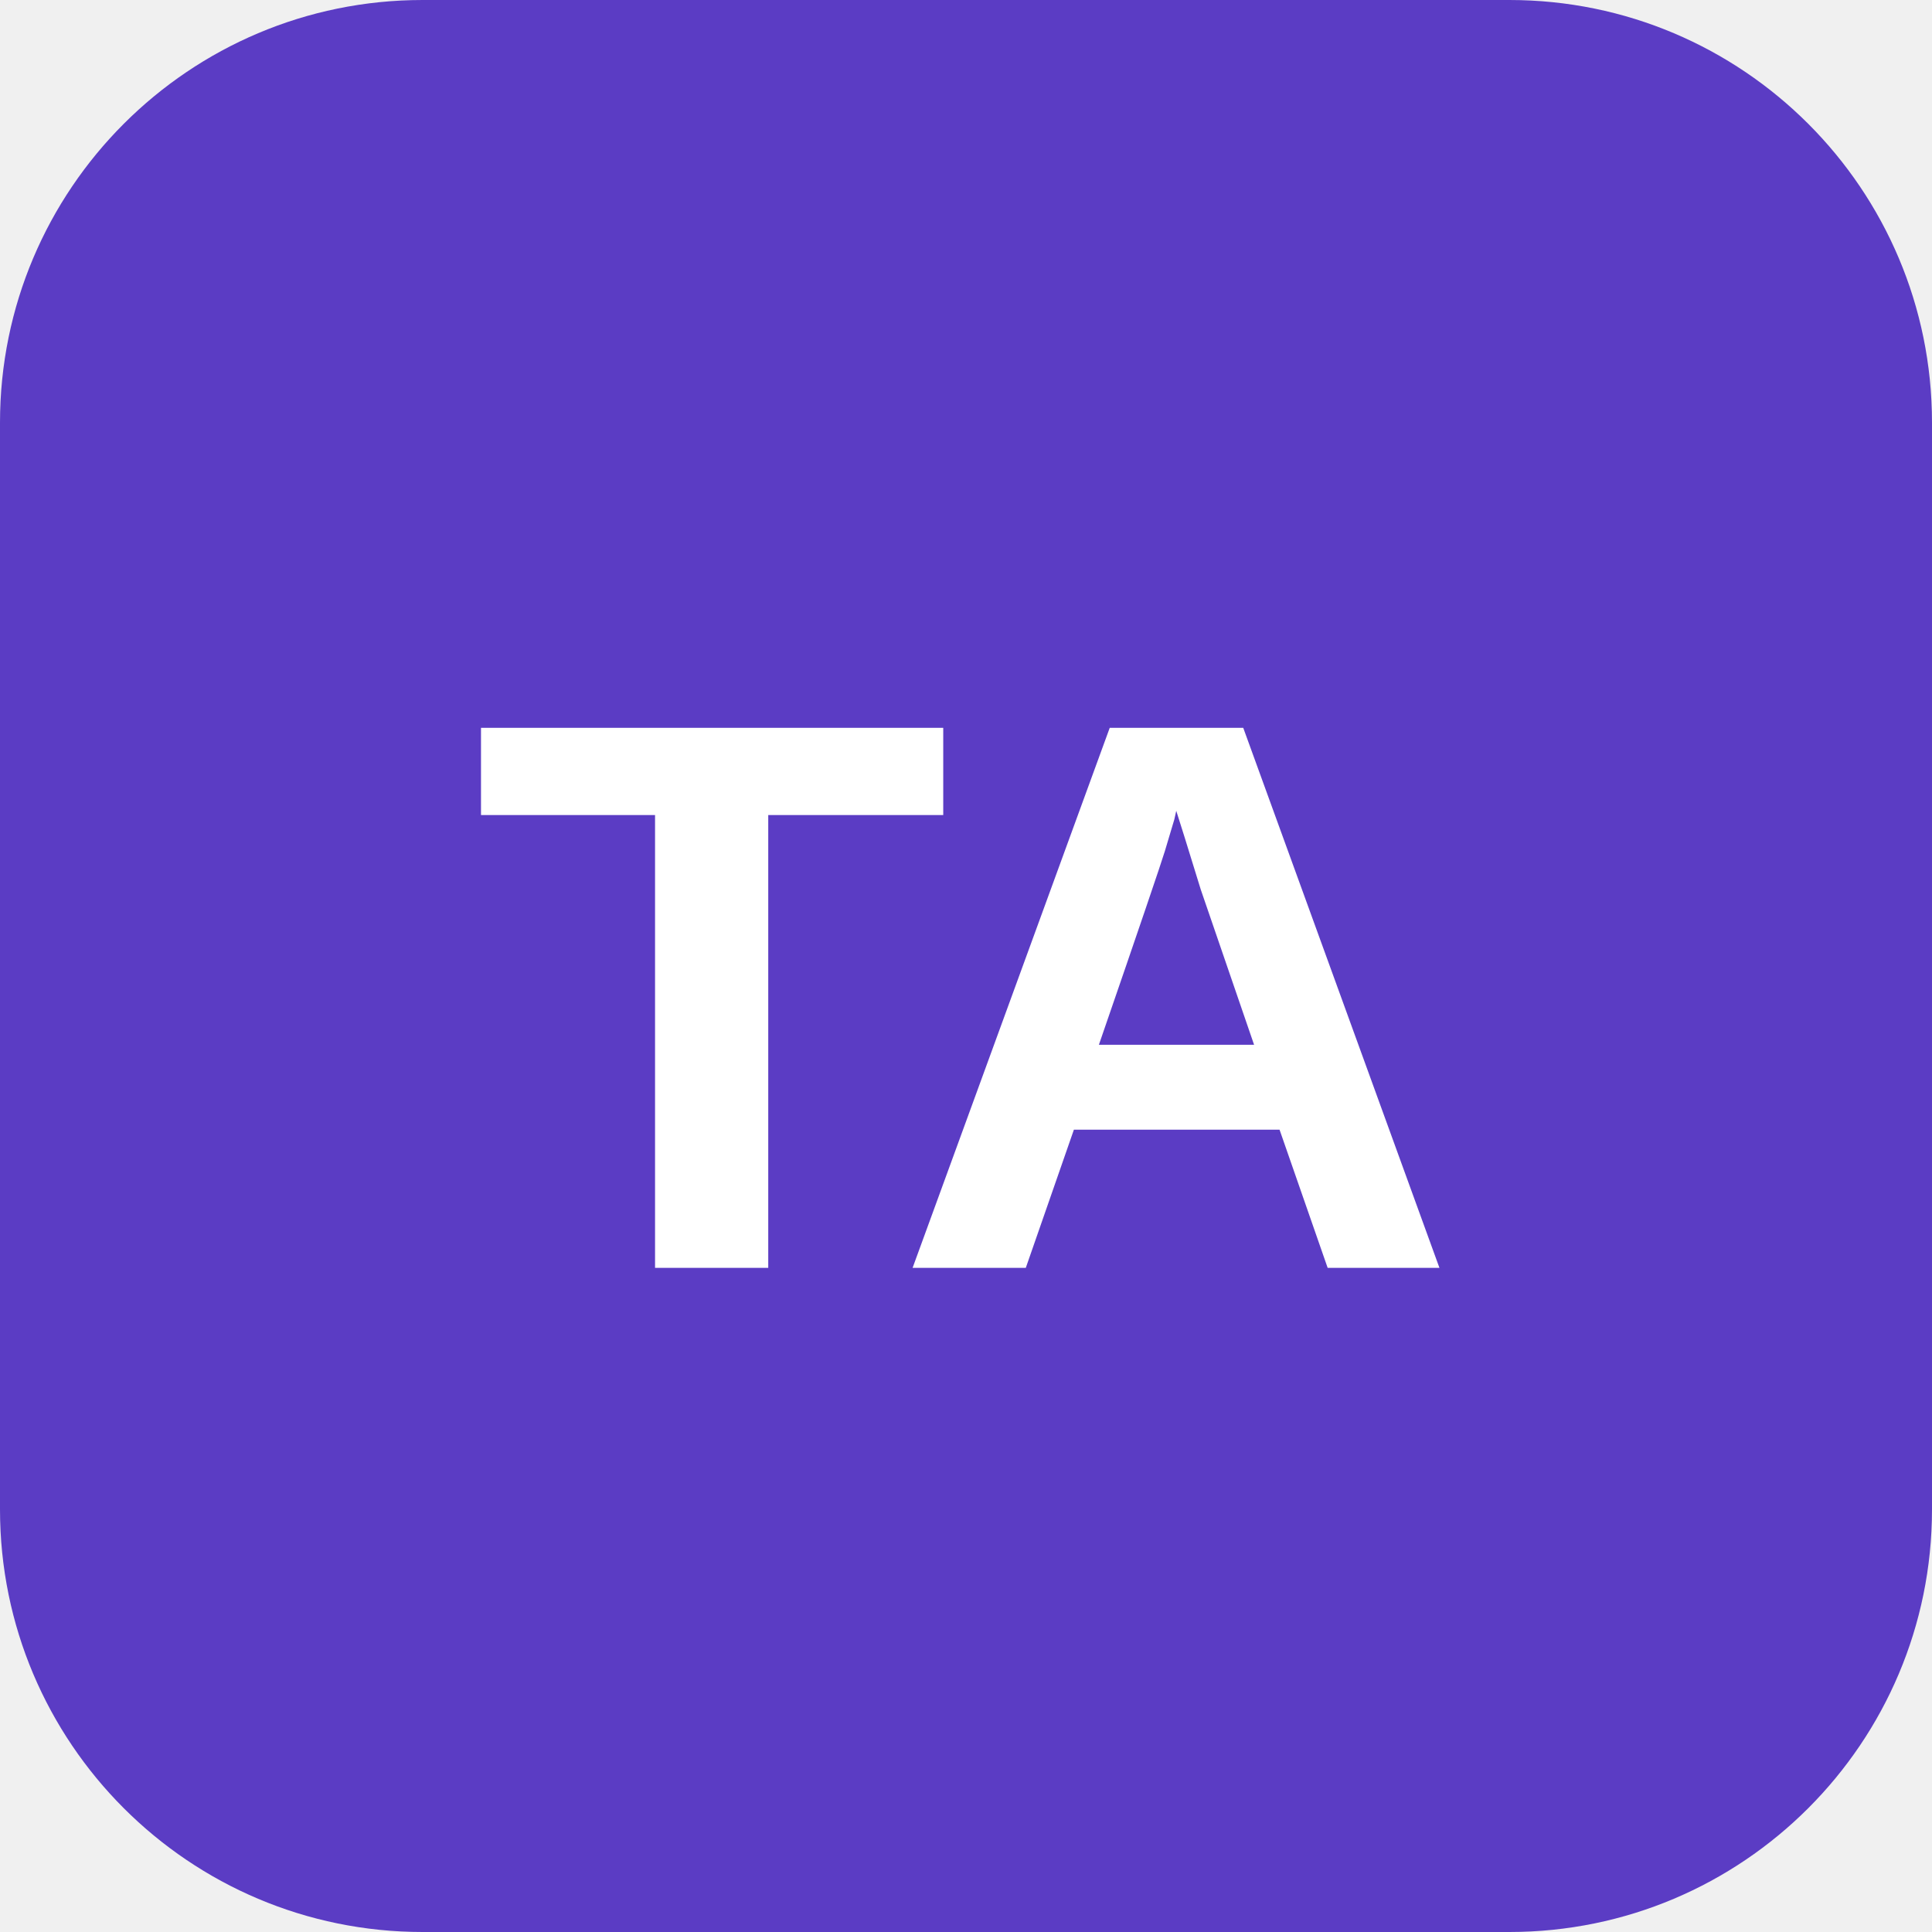
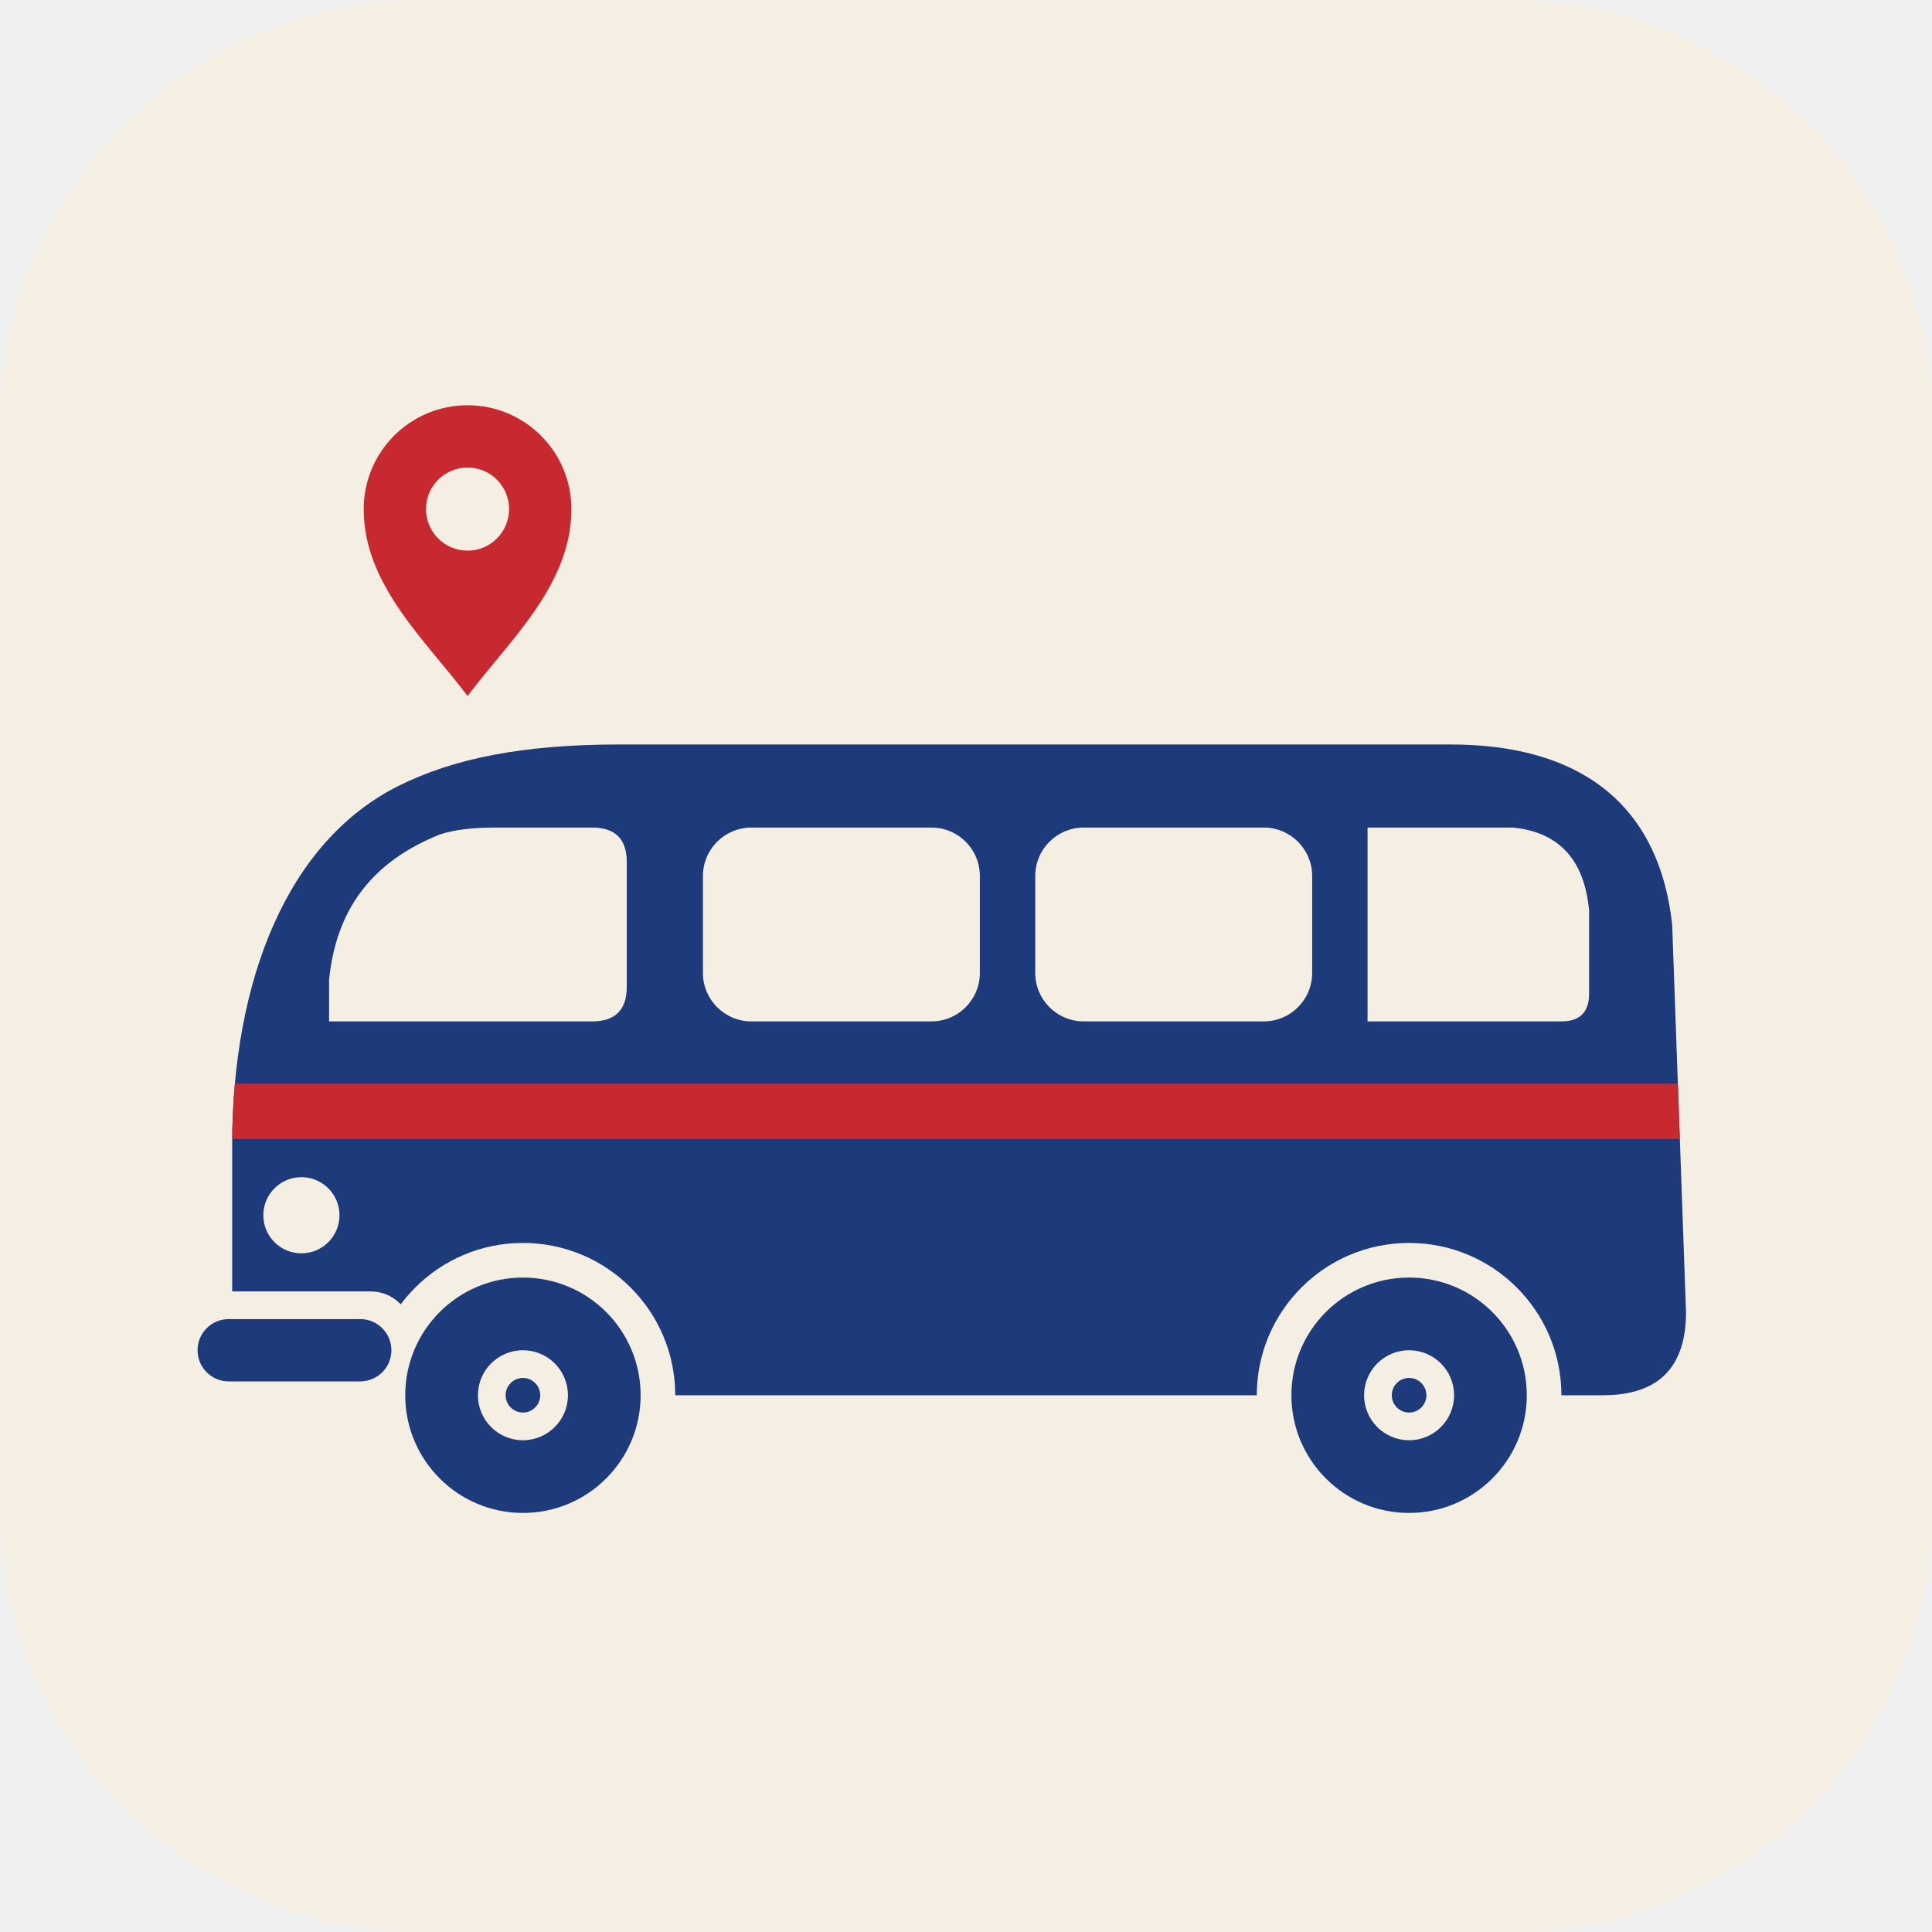
- <svg xmlns="http://www.w3.org/2000/svg" viewBox="0 0 64 64">
-   <rect width="64" height="64" rx="14" fill="#5B3CC4" />
-   <text x="32" y="42" text-anchor="middle" font-family="Poppins, Arial, sans-serif" font-weight="700" font-size="26" fill="#fff">TA</text>
+ <svg xmlns="http://www.w3.org/2000/svg" viewBox="0 0 512 512" width="512" height="512" role="img" aria-label="TAMS AP Travel and Tours">
+   <rect width="512" height="512" rx="112" fill="#F5EFE3" />
+   <g id="symbol" transform="translate(35.84 94.55) scale(1.8347)">
+     <defs>
+       <mask id="a-icon-a-van" maskUnits="userSpaceOnUse" x="0" y="0" width="240" height="176">
+         <g fill="#fff">
+           <path d="M 28 150 Q 14 150 14 136 L 14 114 C 14 90 22 70 38 62 C 46 58 56 56 70 56 L 190 56 C 208 56 220 64 222 82 L 224 138 Q 224 150 212 150 Z" />
+         </g>
+         <g fill="#000">
+           <circle cx="56" cy="150" r="22" />
+           <circle cx="184" cy="150" r="22" />
+           <rect x="6" y="135" width="34" height="16" rx="6" />
+         </g>
+         <g fill="#fff">
+           <circle cx="56" cy="150" r="17" />
+           <circle cx="184" cy="150" r="17" />
+           <rect x="9" y="139" width="28" height="9" rx="4.5" />
+         </g>
+         <g fill="#000">
+           <circle cx="56" cy="150" r="6.5" />
+           <circle cx="184" cy="150" r="6.5" />
+         </g>
+         <g fill="#fff">
+           <circle cx="56" cy="150" r="2.5" />
+           <circle cx="184" cy="150" r="2.5" />
+         </g>
+         <g fill="#000">
+           <path d="M 28 96 L 28 90 C 29 80 34 73 44 69 Q 47 68 52 68 L 66 68 Q 71 68 71 73 L 71 91 Q 71 96 66 96 Z" />
+           <rect x="82" y="68" width="40" height="28" rx="7" />
+           <rect x="130" y="68" width="40" height="28" rx="7" />
+           <path d="M 178 68 L 199 68 Q 209 69 210 80 L 210 92 Q 210 96 206 96 L 178 96 Z" />
+           <circle cx="24" cy="124" r="5.5" />
+         </g>
+       </mask>
+       <mask id="a-icon-a-pin" maskUnits="userSpaceOnUse" x="0" y="0" width="240" height="176">
+         <g fill="#fff">
+           <path d="M 48 49 C 42 41 33 33 33 22 A 15 15 0 1 1 63 22 C 63 33 54 41 48 49 Z" />
+         </g>
+         <g fill="#000">
+           <circle cx="48" cy="22" r="6" />
+         </g>
+       </mask>
+     </defs>
+     <g mask="url(#a-icon-a-van)">
+       <rect width="240" height="176" fill="#1D3A7A" />
+     </g>
+     <clipPath id="a-icon-a-clip">
+       <path d="M 28 150 Q 14 150 14 136 L 14 114 C 14 90 22 70 38 62 C 46 58 56 56 70 56 L 190 56 C 208 56 220 64 222 82 L 224 138 Q 224 150 212 150 Z" />
+     </clipPath>
+     <rect x="0" y="105" width="240" height="8" fill="#C8282F" clip-path="url(#a-icon-a-clip)" />
+     <g mask="url(#a-icon-a-pin)">
+       <rect width="240" height="176" fill="#C8282F" />
+     </g>
+   </g>
</svg>
